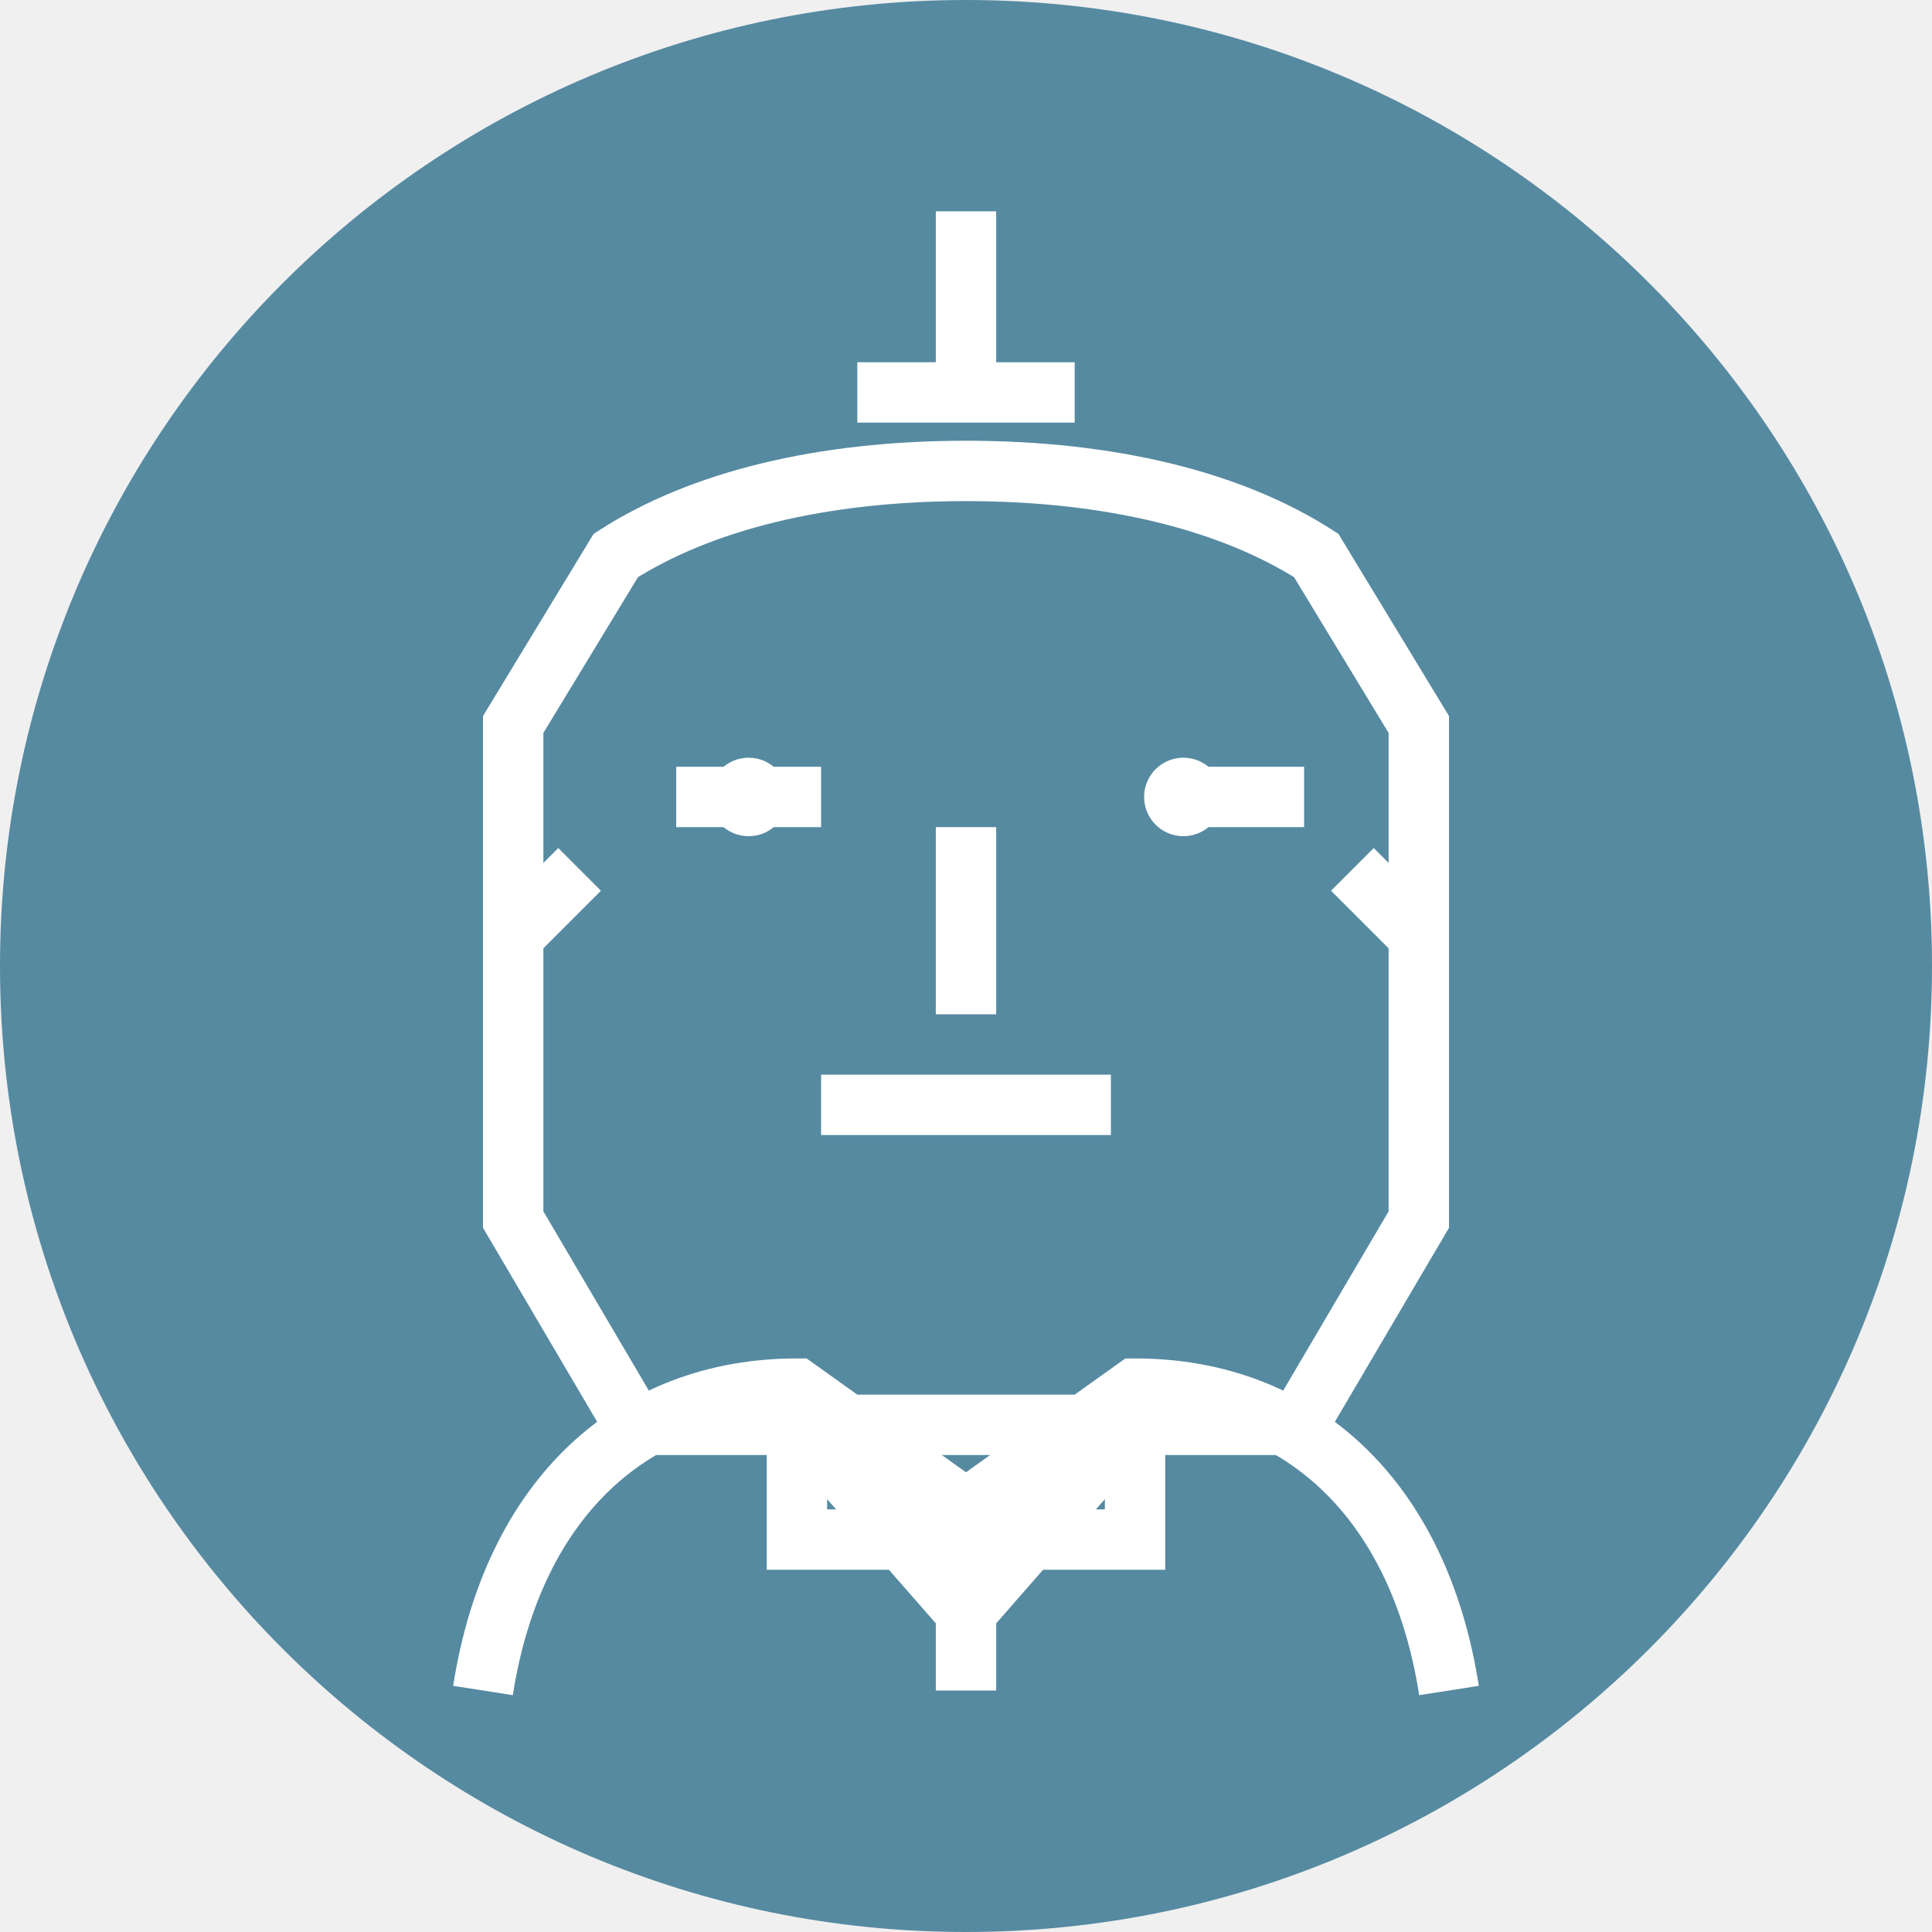
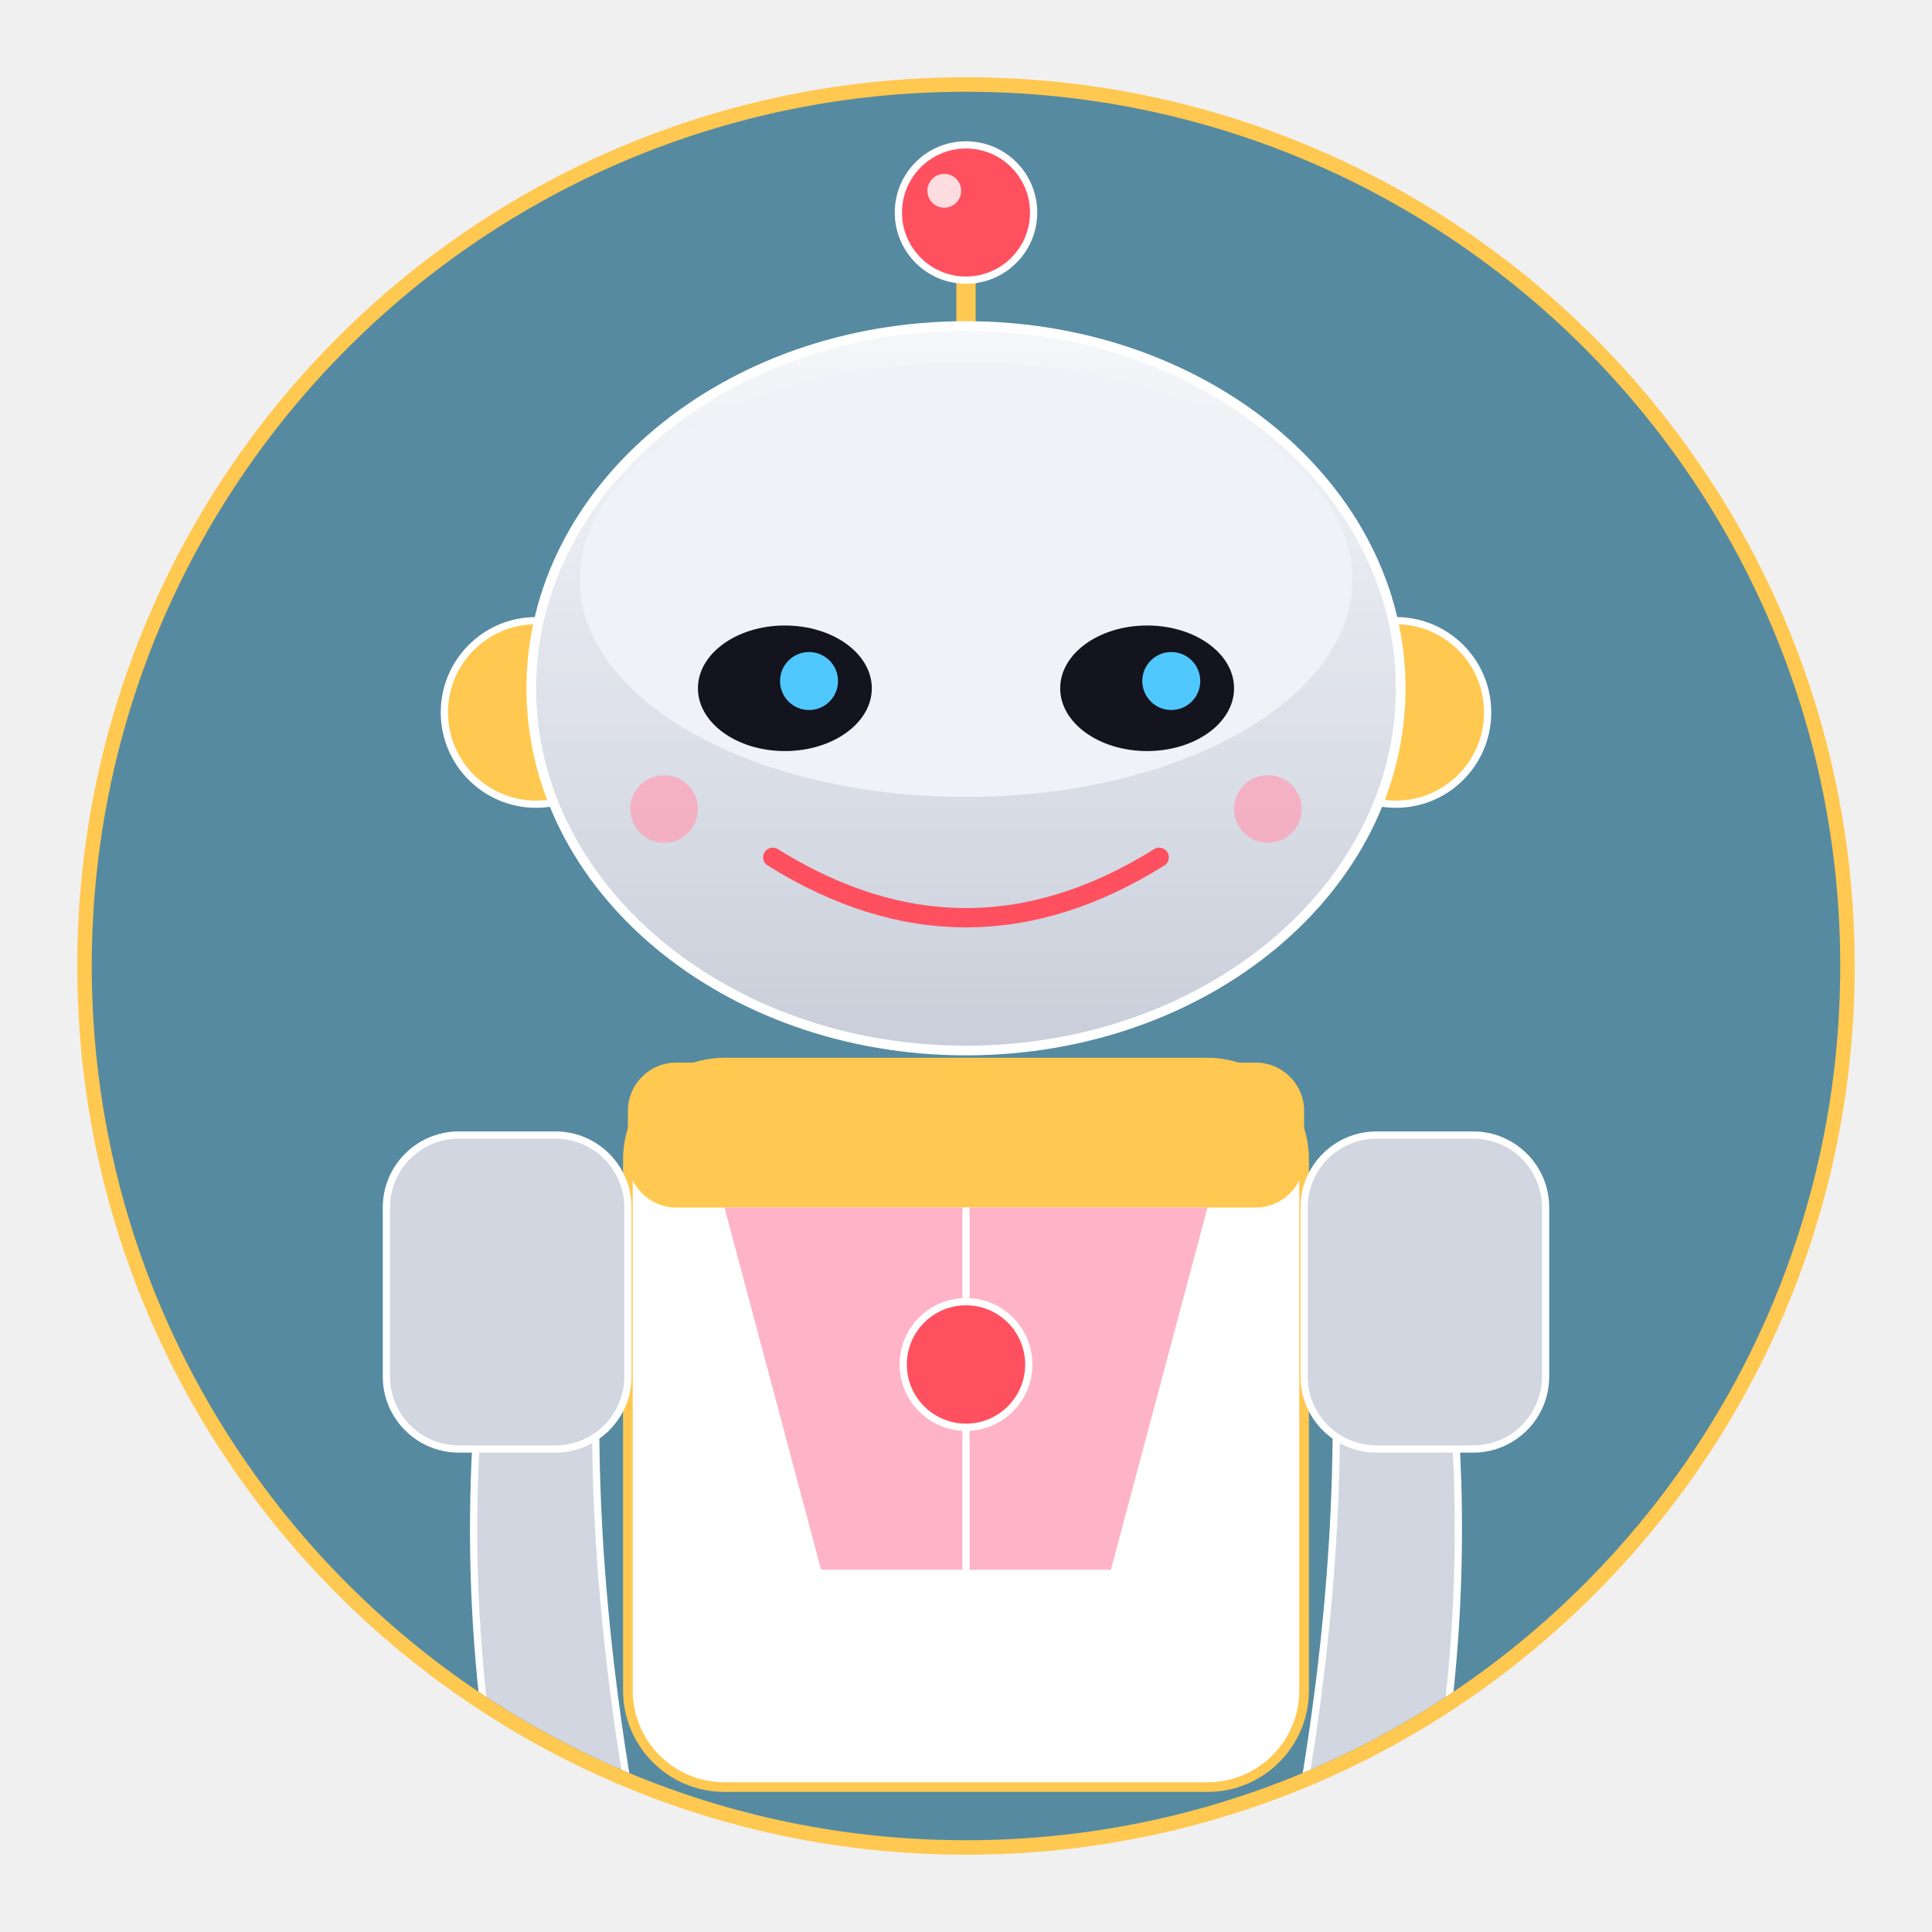
- <svg xmlns="http://www.w3.org/2000/svg" viewBox="0 0 32 32">
-   <circle cx="16" cy="16" r="16" fill="#568aa1" /> {/* Antena y cráneo */} <path d="M16 3.5v3M14.2 6.5h3.6" fill="none" stroke="white" strokeWidth="1.4" strokeLinecap="round" />
-   <path d="M10.2 9.2 8.5 12v8.2l2 3.4h11l2-3.4V12l-1.7-2.8c-1.4-.9-3.4-1.4-5.8-1.4s-4.4.5-5.8 1.4Z" fill="none" stroke="white" strokeWidth="1.5" strokeLinejoin="round" /> {/* Rostro */} <path d="M11.2 13.2h2.4m5.6 0h2.4" stroke="white" strokeWidth="1.8" strokeLinecap="round" />
-   <circle cx="12.4" cy="13.2" r=".65" fill="white" />
-   <circle cx="19.6" cy="13.2" r=".65" fill="white" />
-   <path d="M16 13.7v3.1m-2.4 1.5h4.8" fill="none" stroke="white" strokeWidth="1.3" strokeLinecap="round" />
-   <path d="m9.6 14.4-1.1 1.1m13.9-1.1 1.1 1.1" stroke="white" strokeWidth="1.2" strokeLinecap="round" />
-   {/* Cuello y uniforme */} <path d="M13.2 23.4v2.1h5.6v-2.1M8 28c.5-3.2 2.5-5 5.2-5l2.8 2 2.8-2c2.7 0 4.7 1.8 5.2 5" fill="none" stroke="white" strokeWidth="1.5" strokeLinejoin="round" strokeLinecap="round" />
-   <path d="m13.2 23.5 2.8 3.2 2.8-3.2M16 26.7V28" fill="none" stroke="white" strokeWidth="1.2" strokeLinejoin="round" />
+ <svg xmlns="http://www.w3.org/2000/svg" viewBox="0 0 800 800">
+   <defs>
+     <linearGradient id="metal" x1="0" y1="0" x2="0" y2="1">
+       <stop offset="0%" stop-color="#F5F7FA" />
+       <stop offset="100%" stop-color="#C9CEDA" />
+     </linearGradient>
+     <clipPath id="clipCircle">
+       <circle cx="400" cy="400" r="362" />
+     </clipPath>
+   </defs>
+   <circle cx="400" cy="400" r="365" fill="#568aa1" />
+   <g clip-path="url(#clipCircle)">
+     <g transform="scale(1)">
+       <path d="M 210 500 Q 185 620 205 740 L 260 740 Q 240 620 250 520 Z" fill="#D2D6E0" stroke="#fff" stroke-width="3" />
+       <path d="M 590 500 Q 615 620 595 740 L 540 740 Q 560 620 550 520 Z" fill="#D2D6E0" stroke="#fff" stroke-width="3" />
+       <circle cx="232" cy="752" r="26" fill="#FF9EB5" stroke="#fff" stroke-width="3" />
+       <circle cx="568" cy="752" r="26" fill="#FF9EB5" stroke="#fff" stroke-width="3" />
+       <circle cx="222" cy="295" r="38" fill="#FFC850" stroke="#fff" stroke-width="3" />
+       <circle cx="578" cy="295" r="38" fill="#FFC850" stroke="#fff" stroke-width="3" />
+       <rect x="260" y="440" width="280" height="300" rx="40" fill="#fff" stroke="#FFC850" stroke-width="4" />
+       <rect x="260" y="440" width="280" height="60" rx="20" fill="#FFC850" />
+       <path d="M300 500 L500 500 L460 650 L340 650 Z" fill="#FFB3C7" />
+       <line x1="400" y1="500" x2="400" y2="650" stroke="#fff" stroke-width="3" />
+       <circle cx="400" cy="565" r="26" fill="#FF5060" stroke="#fff" stroke-width="3" />
+       <rect x="160" y="470" width="100" height="130" rx="30" fill="#D2D6E0" stroke="#fff" stroke-width="3" />
+       <rect x="540" y="470" width="100" height="130" rx="30" fill="#D2D6E0" stroke="#fff" stroke-width="3" />
+       <line x1="400" y1="150" x2="400" y2="95" stroke="#FFC850" stroke-width="8" stroke-linecap="round" />
+       <circle cx="400" cy="88" r="28" fill="#FF5060" stroke="#fff" stroke-width="3" />
+       <circle cx="391" cy="79" r="7" fill="#fff" opacity=".8" />
+       <ellipse cx="400" cy="285" rx="180" ry="150" fill="url(#metal)" stroke="#fff" stroke-width="4" />
+       <ellipse cx="400" cy="240" rx="160" ry="90" fill="#EFF2F7" />
+       <ellipse cx="325" cy="285" rx="36" ry="26" fill="#14141E" />
+       <ellipse cx="475" cy="285" rx="36" ry="26" fill="#14141E" />
+       <circle cx="335" cy="282" r="12" fill="#50C8FF" />
+       <circle cx="485" cy="282" r="12" fill="#50C8FF" />
+       <path d="M320 355 Q400 405 480 355" fill="none" stroke="#FF5060" stroke-width="8" stroke-linecap="round" />
+       <circle cx="275" cy="335" r="14" fill="#FF9EB5" opacity=".7" />
+       <circle cx="525" cy="335" r="14" fill="#FF9EB5" opacity=".7" />
+     </g>
+   </g>
+   <circle cx="400" cy="400" r="365" fill="none" stroke="#FFC850" stroke-width="6" />
</svg>
